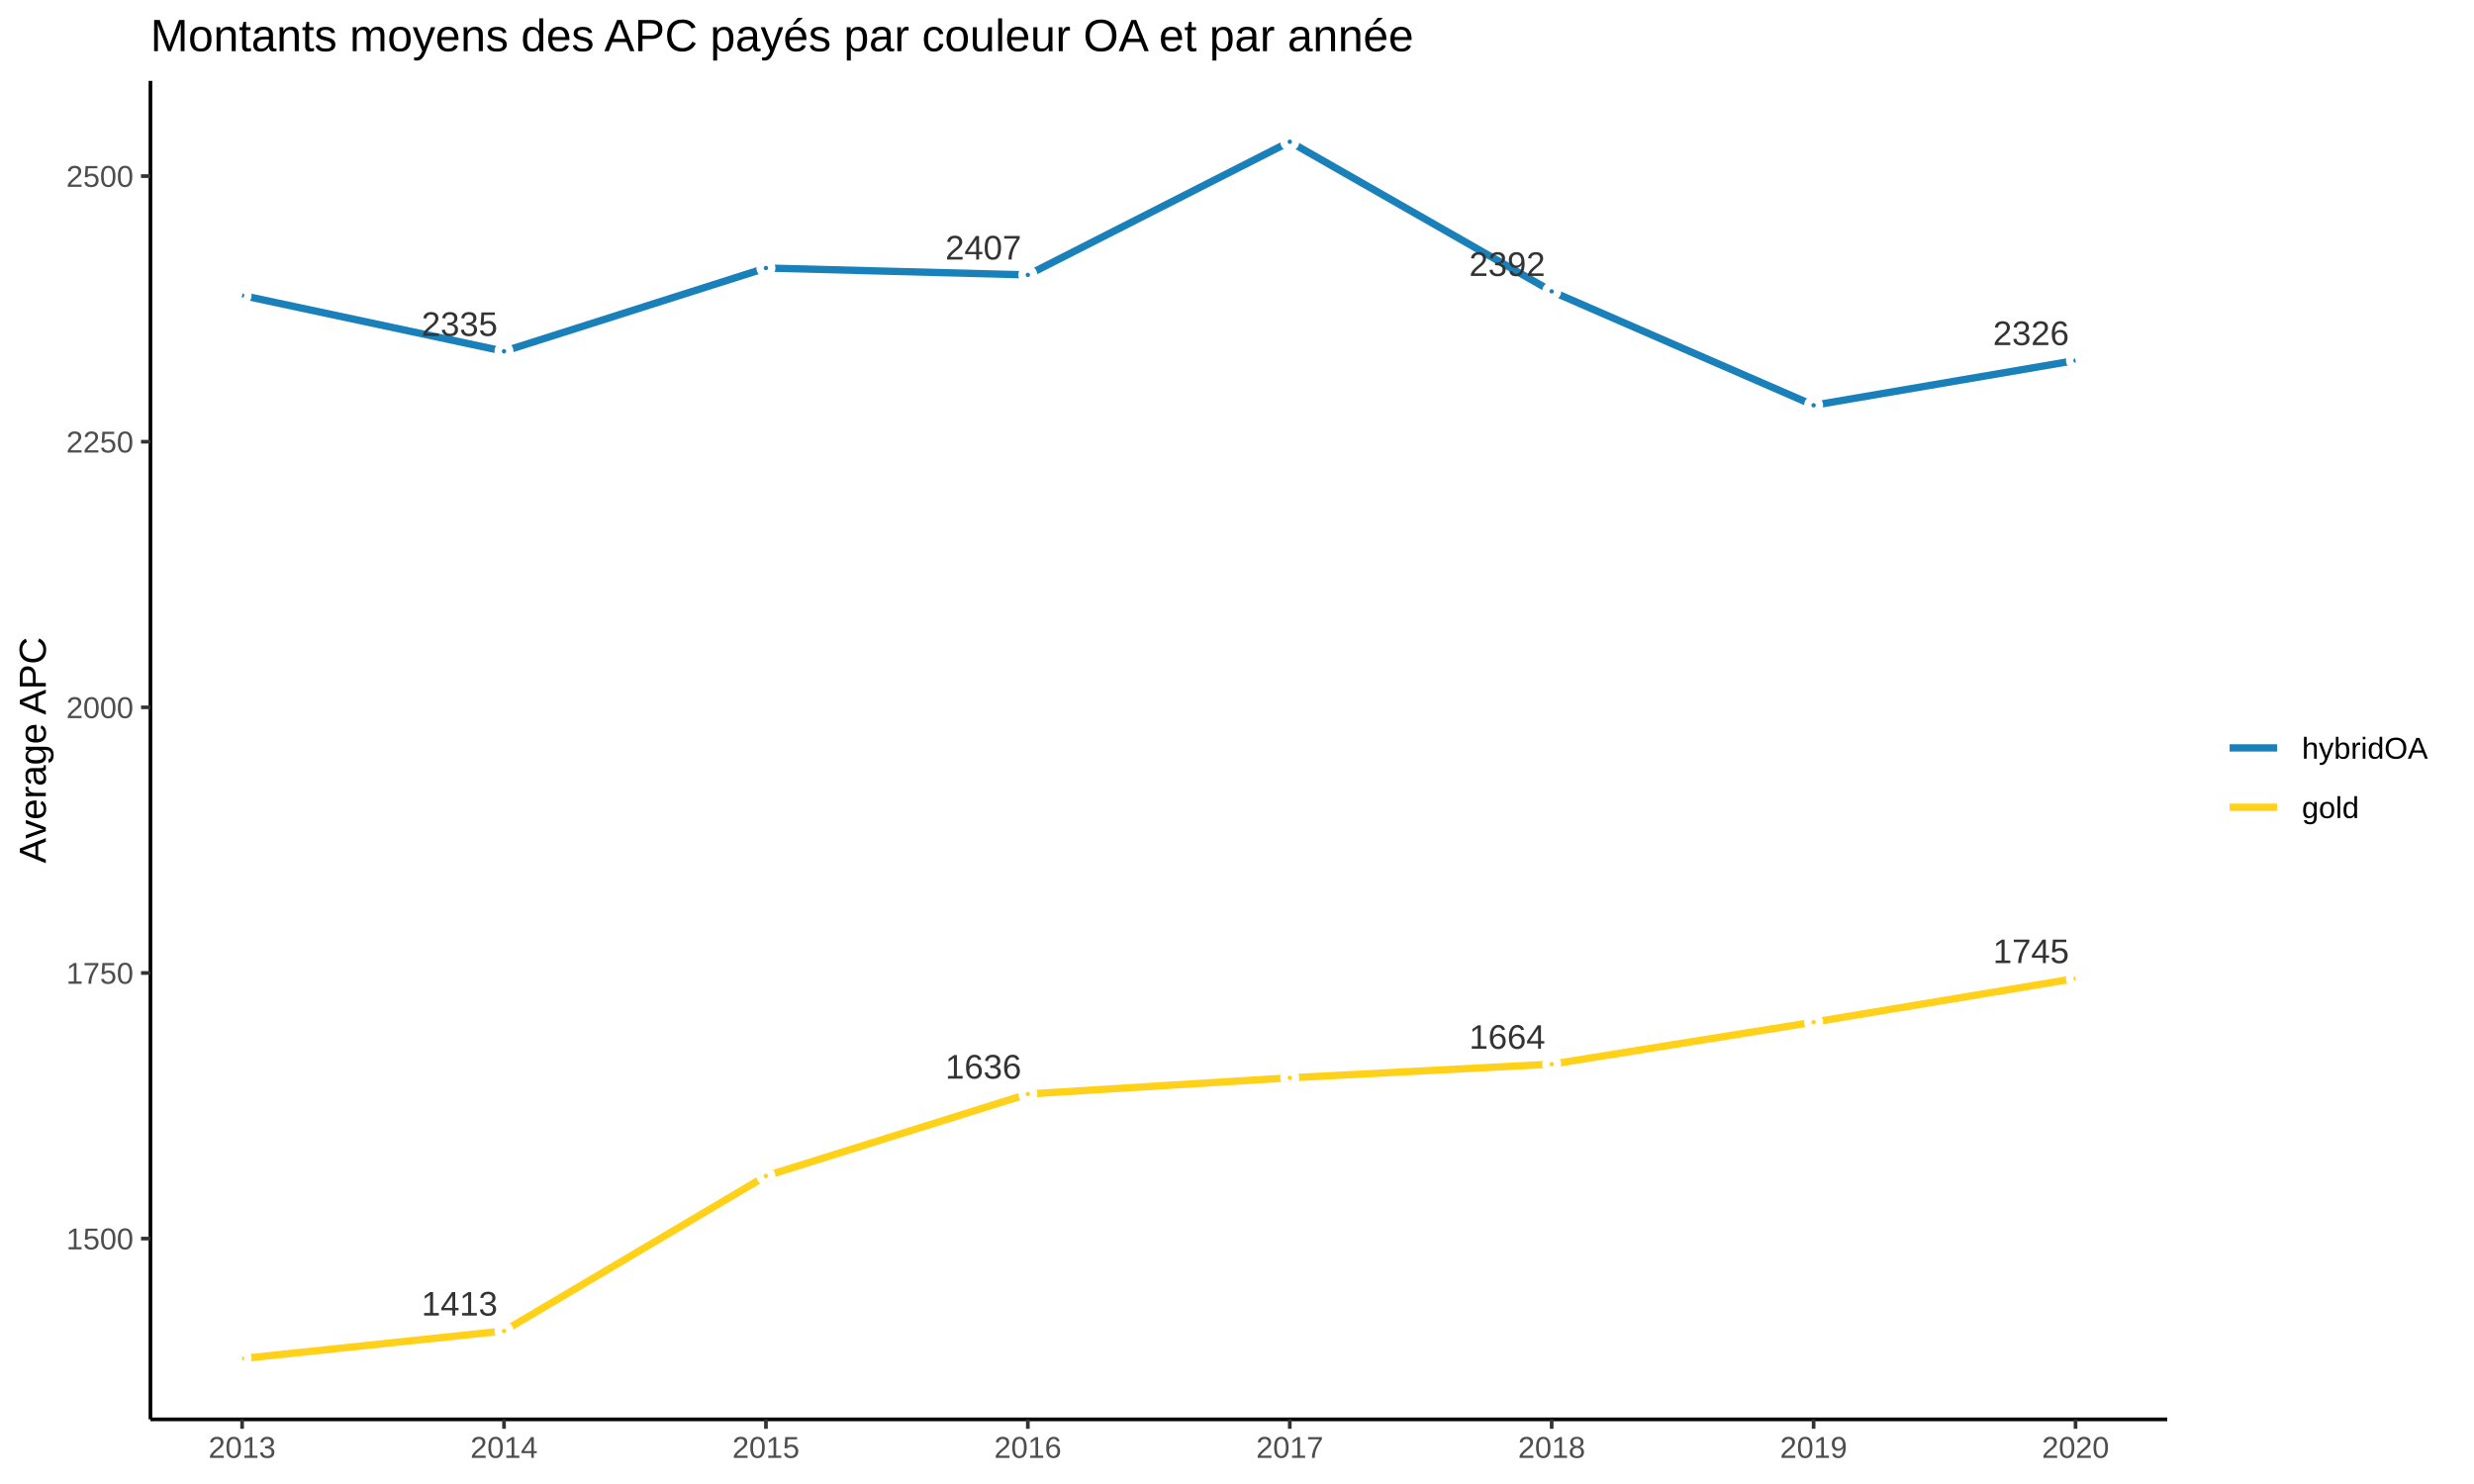
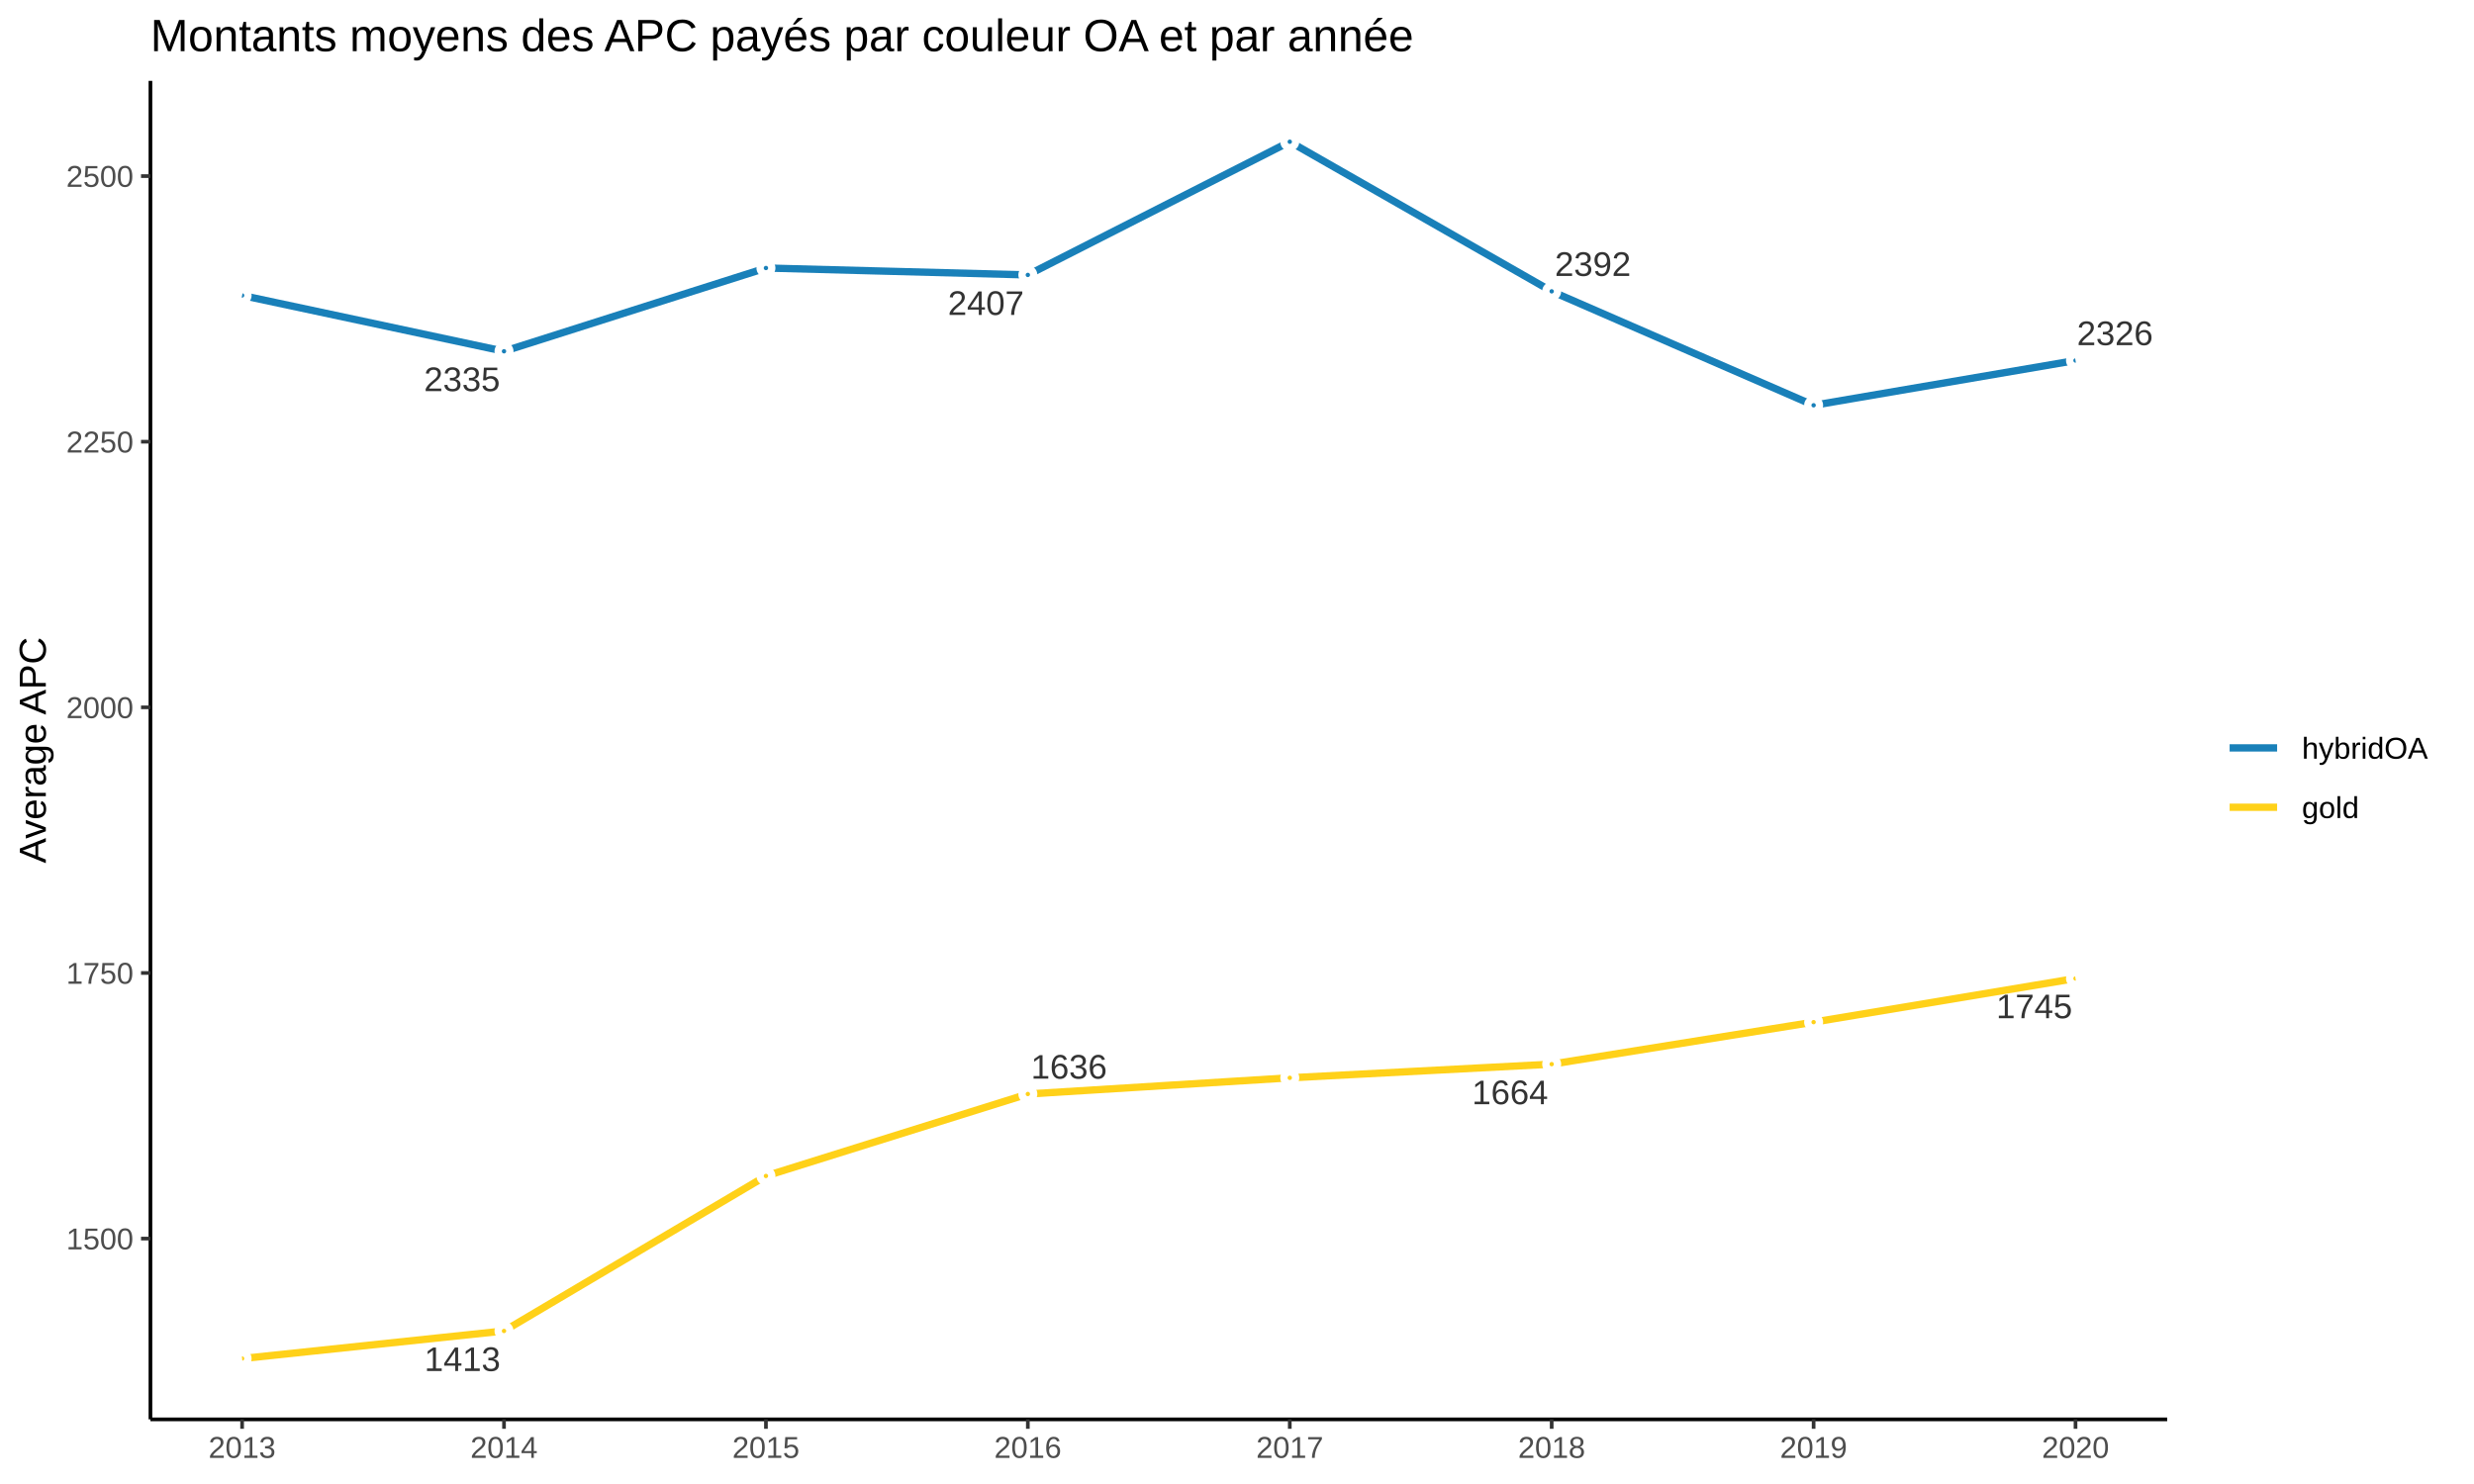
<svg xmlns="http://www.w3.org/2000/svg" class="svglite" width="720.00pt" height="432.00pt" viewBox="0 0 720.00 432.00">
  <defs>
    <style type="text/css">
    .svglite line, .svglite polyline, .svglite polygon, .svglite path, .svglite rect, .svglite circle {
      fill: none;
      stroke: #000000;
      stroke-linecap: round;
      stroke-linejoin: round;
      stroke-miterlimit: 10.00;
    }
    .svglite text {
      white-space: pre;
    }
  </style>
  </defs>
  <rect width="100%" height="100%" style="stroke: none; fill: #FFFFFF;" />
  <defs>
    <clipPath id="cpMC4wMHw3MjAuMDB8MC4wMHw0MzIuMDA=">
      <rect x="0.00" y="0.00" width="720.00" height="432.00" />
    </clipPath>
  </defs>
  <g clip-path="url(#cpMC4wMHw3MjAuMDB8MC4wMHw0MzIuMDA=)">
    <rect x="0" y="0" width="720.00" height="432.00" style="stroke-width: 1.07; stroke: #FFFFFF; fill: #FFFFFF;" />
  </g>
  <defs>
    <clipPath id="cpNDMuNzh8NjMwLjcxfDIzLjU0fDQxMy4xOQ==">
      <rect x="43.78" y="23.54" width="586.93" height="389.64" />
    </clipPath>
  </defs>
  <g clip-path="url(#cpNDMuNzh8NjMwLjcxfDIzLjU0fDQxMy4xOQ==)">
    <rect x="43.78" y="23.54" width="586.93" height="389.64" style="stroke-width: 1.07; stroke: none; fill: #FFFFFF;" />
    <polyline points="70.46,395.48 146.68,387.45 222.91,342.33 299.13,318.47 375.36,313.76 451.58,309.78 527.81,297.55 604.03,284.84 " style="stroke-width: 2.13; stroke: #FFCC00; stroke-opacity: 0.90; stroke-linecap: butt;" />
    <polyline points="70.46,86.00 146.68,102.26 222.91,78.02 299.13,80.03 375.36,41.26 451.58,84.81 527.81,117.98 604.03,104.94 " style="stroke-width: 2.13; stroke: #0072B2; stroke-opacity: 0.90; stroke-linecap: butt;" />
    <circle cx="70.46" cy="395.48" r="1.70" style="stroke-width: 2.13; stroke: #FFFFFF;" />
    <circle cx="70.46" cy="86.00" r="1.70" style="stroke-width: 2.13; stroke: #FFFFFF;" />
    <circle cx="146.68" cy="387.45" r="1.70" style="stroke-width: 2.13; stroke: #FFFFFF;" />
    <circle cx="146.68" cy="102.26" r="1.70" style="stroke-width: 2.13; stroke: #FFFFFF;" />
    <circle cx="222.91" cy="342.33" r="1.70" style="stroke-width: 2.13; stroke: #FFFFFF;" />
    <circle cx="222.91" cy="78.02" r="1.70" style="stroke-width: 2.13; stroke: #FFFFFF;" />
    <circle cx="299.13" cy="318.47" r="1.70" style="stroke-width: 2.13; stroke: #FFFFFF;" />
    <circle cx="299.13" cy="80.03" r="1.70" style="stroke-width: 2.13; stroke: #FFFFFF;" />
    <circle cx="375.36" cy="313.76" r="1.70" style="stroke-width: 2.13; stroke: #FFFFFF;" />
    <circle cx="375.36" cy="41.26" r="1.70" style="stroke-width: 2.13; stroke: #FFFFFF;" />
    <circle cx="451.58" cy="309.78" r="1.70" style="stroke-width: 2.13; stroke: #FFFFFF;" />
    <circle cx="451.58" cy="84.81" r="1.70" style="stroke-width: 2.13; stroke: #FFFFFF;" />
    <circle cx="527.81" cy="297.55" r="1.70" style="stroke-width: 2.13; stroke: #FFFFFF;" />
    <circle cx="527.81" cy="117.98" r="1.70" style="stroke-width: 2.13; stroke: #FFFFFF;" />
    <circle cx="604.03" cy="284.84" r="1.70" style="stroke-width: 2.13; stroke: #FFFFFF;" />
    <circle cx="604.03" cy="104.94" r="1.70" style="stroke-width: 2.13; stroke: #FFFFFF;" />
-     <text x="122.66" y="382.97" style="font-size: 9.96px;fill: #333333; font-family: &quot;Arial&quot;;" textLength="22.78px" lengthAdjust="spacingAndGlyphs">1413</text>
-     <text x="122.66" y="97.79" style="font-size: 9.96px;fill: #333333; font-family: &quot;Arial&quot;;" textLength="22.78px" lengthAdjust="spacingAndGlyphs">2335</text>
-     <text x="275.11" y="313.99" style="font-size: 9.96px;fill: #333333; font-family: &quot;Arial&quot;;" textLength="22.78px" lengthAdjust="spacingAndGlyphs">1636</text>
-     <text x="275.11" y="75.55" style="font-size: 9.96px;fill: #333333; font-family: &quot;Arial&quot;;" textLength="22.78px" lengthAdjust="spacingAndGlyphs">2407</text>
-     <text x="427.56" y="305.31" style="font-size: 9.96px;fill: #333333; font-family: &quot;Arial&quot;;" textLength="22.78px" lengthAdjust="spacingAndGlyphs">1664</text>
-     <text x="427.56" y="80.34" style="font-size: 9.96px;fill: #333333; font-family: &quot;Arial&quot;;" textLength="22.78px" lengthAdjust="spacingAndGlyphs">2392</text>
-     <text x="580.01" y="280.36" style="font-size: 9.96px;fill: #333333; font-family: &quot;Arial&quot;;" textLength="22.78px" lengthAdjust="spacingAndGlyphs">1745</text>
-     <text x="580.01" y="100.46" style="font-size: 9.96px;fill: #333333; font-family: &quot;Arial&quot;;" textLength="22.78px" lengthAdjust="spacingAndGlyphs">2326</text>
+     <text x="134.58" y="399.11" text-anchor="middle" style="font-size: 9.96px;fill: #333333; font-family: &quot;Arial&quot;;" textLength="22.78px" lengthAdjust="spacingAndGlyphs">1413</text>
+     <text x="134.46" y="113.86" text-anchor="middle" style="font-size: 9.96px;fill: #333333; font-family: &quot;Arial&quot;;" textLength="22.78px" lengthAdjust="spacingAndGlyphs">2335</text>
+     <text x="311.11" y="314.00" text-anchor="middle" style="font-size: 9.96px;fill: #333333; font-family: &quot;Arial&quot;;" textLength="22.78px" lengthAdjust="spacingAndGlyphs">1636</text>
+     <text x="286.94" y="91.68" text-anchor="middle" style="font-size: 9.96px;fill: #333333; font-family: &quot;Arial&quot;;" textLength="22.78px" lengthAdjust="spacingAndGlyphs">2407</text>
+     <text x="439.46" y="321.45" text-anchor="middle" style="font-size: 9.96px;fill: #333333; font-family: &quot;Arial&quot;;" textLength="22.78px" lengthAdjust="spacingAndGlyphs">1664</text>
+     <text x="463.57" y="80.33" text-anchor="middle" style="font-size: 9.96px;fill: #333333; font-family: &quot;Arial&quot;;" textLength="22.78px" lengthAdjust="spacingAndGlyphs">2392</text>
+     <text x="592.03" y="296.42" text-anchor="middle" style="font-size: 9.96px;fill: #333333; font-family: &quot;Arial&quot;;" textLength="22.78px" lengthAdjust="spacingAndGlyphs">1745</text>
+     <text x="615.52" y="100.47" text-anchor="middle" style="font-size: 9.96px;fill: #333333; font-family: &quot;Arial&quot;;" textLength="22.78px" lengthAdjust="spacingAndGlyphs">2326</text>
  </g>
  <g clip-path="url(#cpMC4wMHw3MjAuMDB8MC4wMHw0MzIuMDA=)">
    <polyline points="43.78,413.19 43.78,23.54 " style="stroke-width: 1.07; stroke-linecap: butt;" />
    <text x="38.85" y="363.70" text-anchor="end" style="font-size: 8.80px;fill: #4D4D4D; font-family: &quot;Arial&quot;;" textLength="20.13px" lengthAdjust="spacingAndGlyphs">1500</text>
    <text x="38.85" y="286.38" text-anchor="end" style="font-size: 8.80px;fill: #4D4D4D; font-family: &quot;Arial&quot;;" textLength="20.13px" lengthAdjust="spacingAndGlyphs">1750</text>
    <text x="38.85" y="209.05" text-anchor="end" style="font-size: 8.80px;fill: #4D4D4D; font-family: &quot;Arial&quot;;" textLength="20.13px" lengthAdjust="spacingAndGlyphs">2000</text>
    <text x="38.85" y="131.73" text-anchor="end" style="font-size: 8.80px;fill: #4D4D4D; font-family: &quot;Arial&quot;;" textLength="20.13px" lengthAdjust="spacingAndGlyphs">2250</text>
    <text x="38.85" y="54.40" text-anchor="end" style="font-size: 8.80px;fill: #4D4D4D; font-family: &quot;Arial&quot;;" textLength="20.13px" lengthAdjust="spacingAndGlyphs">2500</text>
    <polyline points="41.04,360.56 43.78,360.56 " style="stroke-width: 1.07; stroke: #333333; stroke-linecap: butt;" />
    <polyline points="41.04,283.24 43.78,283.24 " style="stroke-width: 1.07; stroke: #333333; stroke-linecap: butt;" />
    <polyline points="41.04,205.91 43.78,205.91 " style="stroke-width: 1.07; stroke: #333333; stroke-linecap: butt;" />
    <polyline points="41.04,128.58 43.78,128.58 " style="stroke-width: 1.07; stroke: #333333; stroke-linecap: butt;" />
    <polyline points="41.04,51.26 43.78,51.26 " style="stroke-width: 1.07; stroke: #333333; stroke-linecap: butt;" />
    <polyline points="43.78,413.19 630.71,413.19 " style="stroke-width: 1.07; stroke-linecap: butt;" />
    <polyline points="70.46,415.93 70.46,413.19 " style="stroke-width: 1.07; stroke: #333333; stroke-linecap: butt;" />
    <polyline points="146.68,415.93 146.68,413.19 " style="stroke-width: 1.07; stroke: #333333; stroke-linecap: butt;" />
    <polyline points="222.91,415.93 222.91,413.19 " style="stroke-width: 1.07; stroke: #333333; stroke-linecap: butt;" />
    <polyline points="299.13,415.93 299.13,413.19 " style="stroke-width: 1.07; stroke: #333333; stroke-linecap: butt;" />
    <polyline points="375.36,415.93 375.36,413.19 " style="stroke-width: 1.07; stroke: #333333; stroke-linecap: butt;" />
    <polyline points="451.58,415.93 451.58,413.19 " style="stroke-width: 1.07; stroke: #333333; stroke-linecap: butt;" />
    <polyline points="527.81,415.93 527.81,413.19 " style="stroke-width: 1.07; stroke: #333333; stroke-linecap: butt;" />
    <polyline points="604.03,415.93 604.03,413.19 " style="stroke-width: 1.07; stroke: #333333; stroke-linecap: butt;" />
    <text x="70.46" y="424.40" text-anchor="middle" style="font-size: 8.80px;fill: #4D4D4D; font-family: &quot;Arial&quot;;" textLength="20.13px" lengthAdjust="spacingAndGlyphs">2013</text>
    <text x="146.68" y="424.40" text-anchor="middle" style="font-size: 8.80px;fill: #4D4D4D; font-family: &quot;Arial&quot;;" textLength="20.13px" lengthAdjust="spacingAndGlyphs">2014</text>
    <text x="222.91" y="424.40" text-anchor="middle" style="font-size: 8.80px;fill: #4D4D4D; font-family: &quot;Arial&quot;;" textLength="20.13px" lengthAdjust="spacingAndGlyphs">2015</text>
    <text x="299.13" y="424.40" text-anchor="middle" style="font-size: 8.80px;fill: #4D4D4D; font-family: &quot;Arial&quot;;" textLength="20.13px" lengthAdjust="spacingAndGlyphs">2016</text>
    <text x="375.36" y="424.40" text-anchor="middle" style="font-size: 8.80px;fill: #4D4D4D; font-family: &quot;Arial&quot;;" textLength="20.13px" lengthAdjust="spacingAndGlyphs">2017</text>
    <text x="451.58" y="424.40" text-anchor="middle" style="font-size: 8.80px;fill: #4D4D4D; font-family: &quot;Arial&quot;;" textLength="20.13px" lengthAdjust="spacingAndGlyphs">2018</text>
    <text x="527.81" y="424.40" text-anchor="middle" style="font-size: 8.80px;fill: #4D4D4D; font-family: &quot;Arial&quot;;" textLength="20.13px" lengthAdjust="spacingAndGlyphs">2019</text>
    <text x="604.03" y="424.40" text-anchor="middle" style="font-size: 8.80px;fill: #4D4D4D; font-family: &quot;Arial&quot;;" textLength="20.13px" lengthAdjust="spacingAndGlyphs">2020</text>
    <text transform="translate(13.33,218.37) rotate(-90)" text-anchor="middle" style="font-size: 11.00px; font-family: &quot;Arial&quot;;" textLength="66.00px" lengthAdjust="spacingAndGlyphs">Average APC</text>
    <rect x="641.67" y="187.62" width="72.85" height="61.50" style="stroke-width: 1.07; stroke: none; fill: #FFFFFF;" />
    <line x1="648.88" y1="217.71" x2="662.70" y2="217.71" style="stroke-width: 2.13; stroke: #0072B2; stroke-opacity: 0.90; stroke-linecap: butt;" />
    <line x1="648.88" y1="234.99" x2="662.70" y2="234.99" style="stroke-width: 2.13; stroke: #FFCC00; stroke-opacity: 0.90; stroke-linecap: butt;" />
    <text x="669.91" y="220.86" style="font-size: 8.80px; font-family: &quot;Arial&quot;;" textLength="39.13px" lengthAdjust="spacingAndGlyphs">hybridOA</text>
    <text x="669.91" y="238.14" style="font-size: 8.80px; font-family: &quot;Arial&quot;;" textLength="18.40px" lengthAdjust="spacingAndGlyphs">gold</text>
    <text x="43.78" y="14.90" style="font-size: 13.20px; font-family: &quot;Arial&quot;;" textLength="383.56px" lengthAdjust="spacingAndGlyphs">Montants moyens des APC payés par couleur OA et par année</text>
  </g>
</svg>
